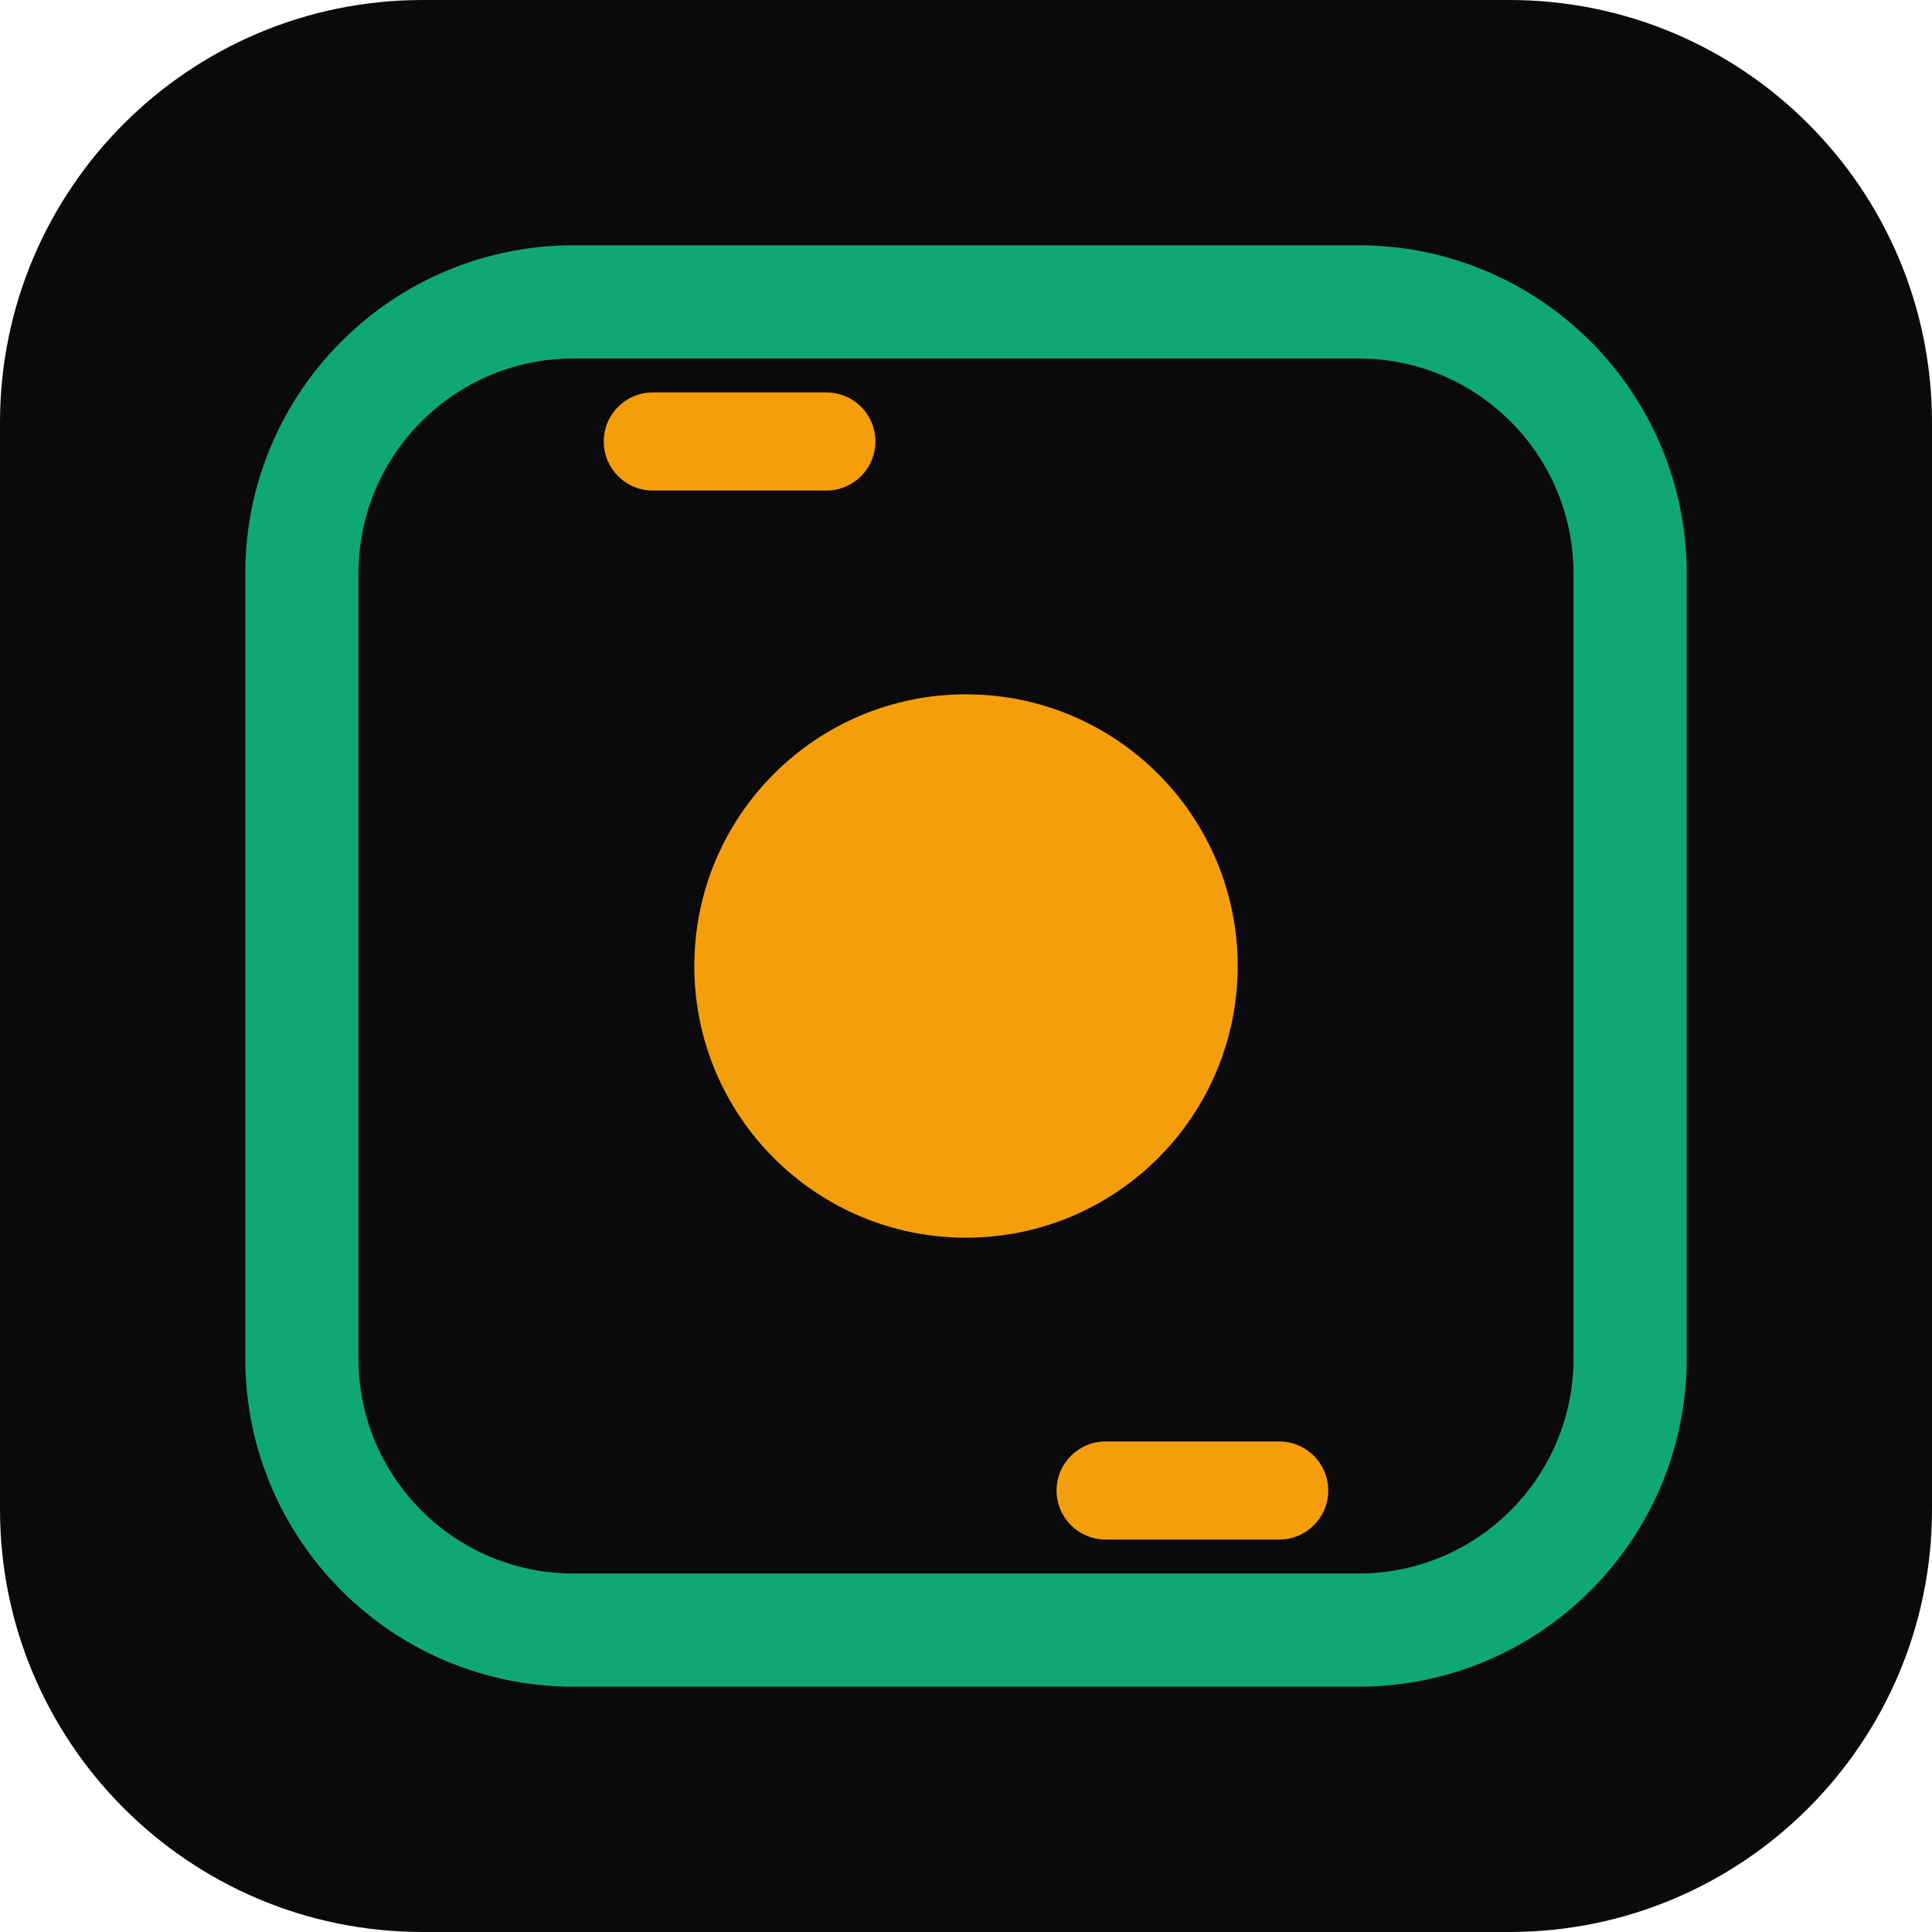
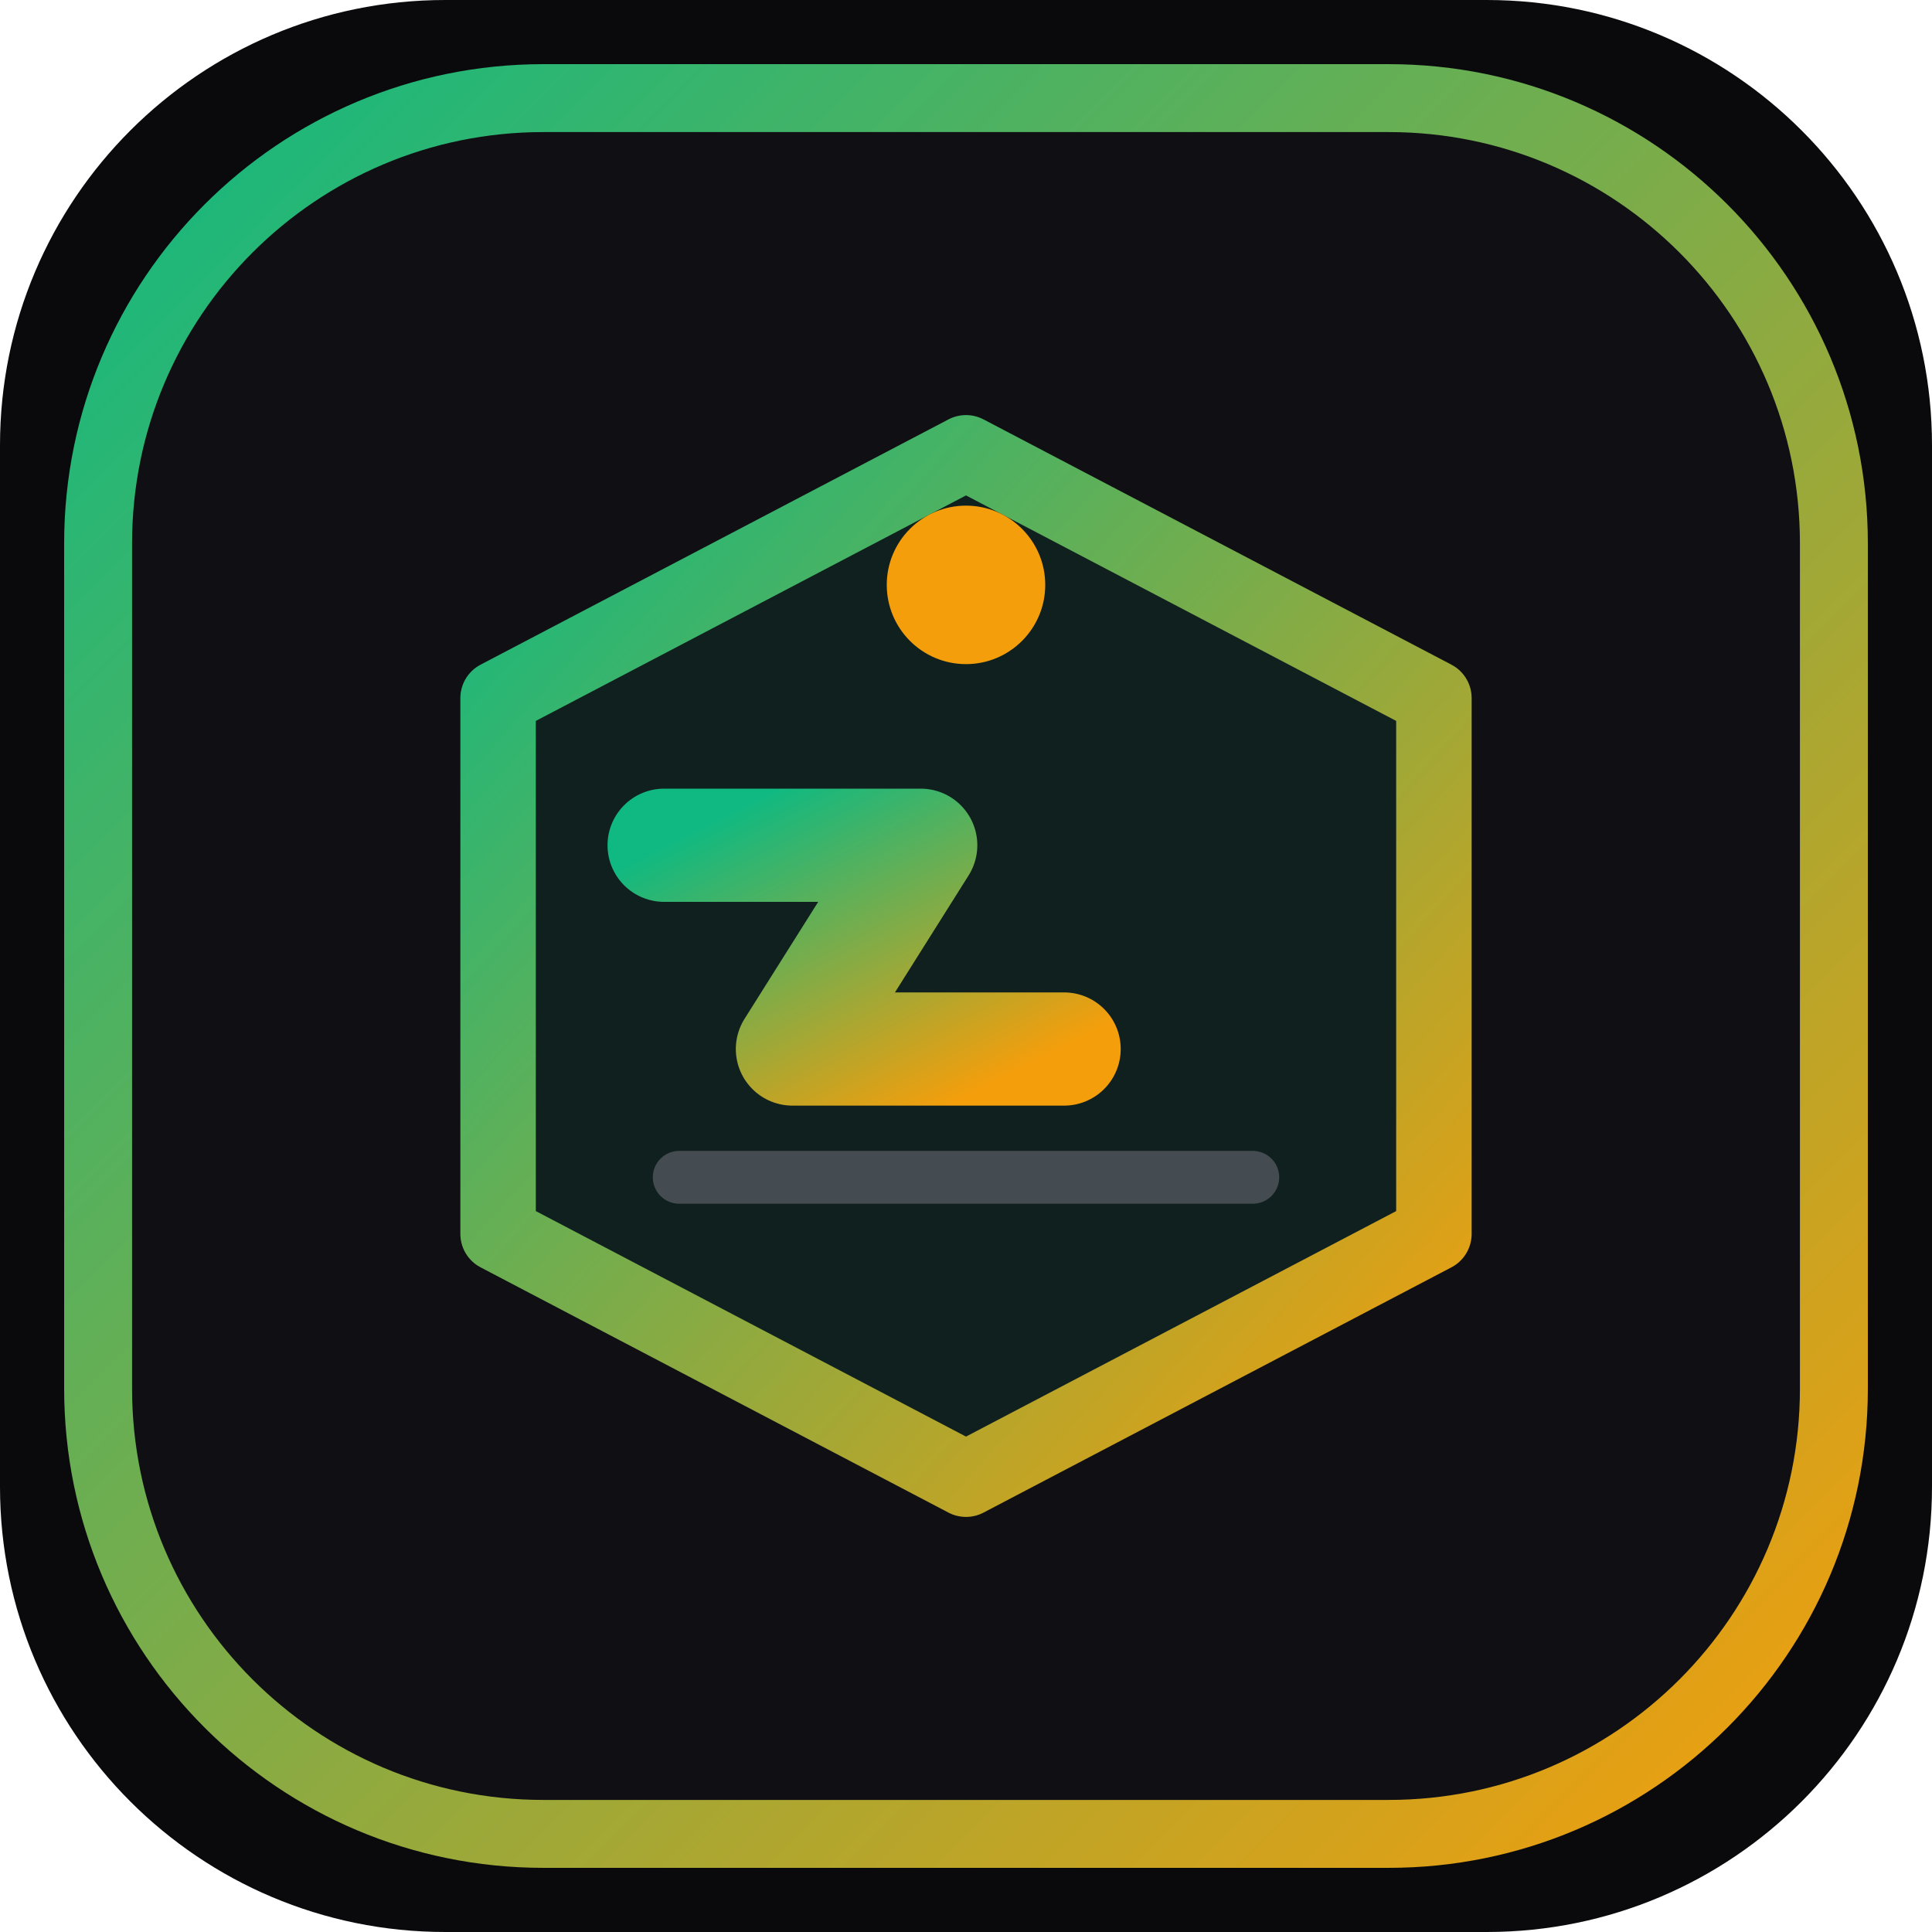
<svg xmlns="http://www.w3.org/2000/svg" viewBox="0 0 512 512">
-   <rect width="512" height="512" rx="112" fill="#0a0a0c" />
-   <rect x="80" y="80" width="352" height="352" rx="72" fill="none" stroke="#10b981" stroke-width="30" opacity="0.9" />
-   <circle cx="256" cy="256" r="72" fill="#f59e0b" />
-   <rect x="160" y="104" width="72" height="26" rx="13" fill="#f59e0b" />
-   <rect x="280" y="382" width="72" height="26" rx="13" fill="#f59e0b" />
+   <defs>
+     <linearGradient id="g" x1="0" y1="0" x2="1" y2="1">
+       <stop offset="0" stop-color="#10b981" />
+       <stop offset="1" stop-color="#f59e0b" />
+     </linearGradient>
+   </defs>
+   <rect width="512" height="512" rx="118" fill="#0a0a0c" />
+   <rect x="26" y="26" width="460" height="460" rx="118" fill="#101014" stroke="url(#g)" stroke-width="18" />
+   <path d="M256 120 380 185 v142 L256 392 132 327 V185 Z" fill="rgba(16,185,129,0.10)" stroke="url(#g)" stroke-width="20" stroke-linejoin="round" />
+   <path d="M176 224 h68 l-34 54 h72" stroke="url(#g)" stroke-width="30" stroke-linecap="round" stroke-linejoin="round" fill="none" />
+   <circle cx="256" cy="155" r="21" fill="#f59e0b" />
+   <path d="M180 312 h152" stroke="#71717a" stroke-width="14" stroke-linecap="round" opacity="0.55" />
</svg>
